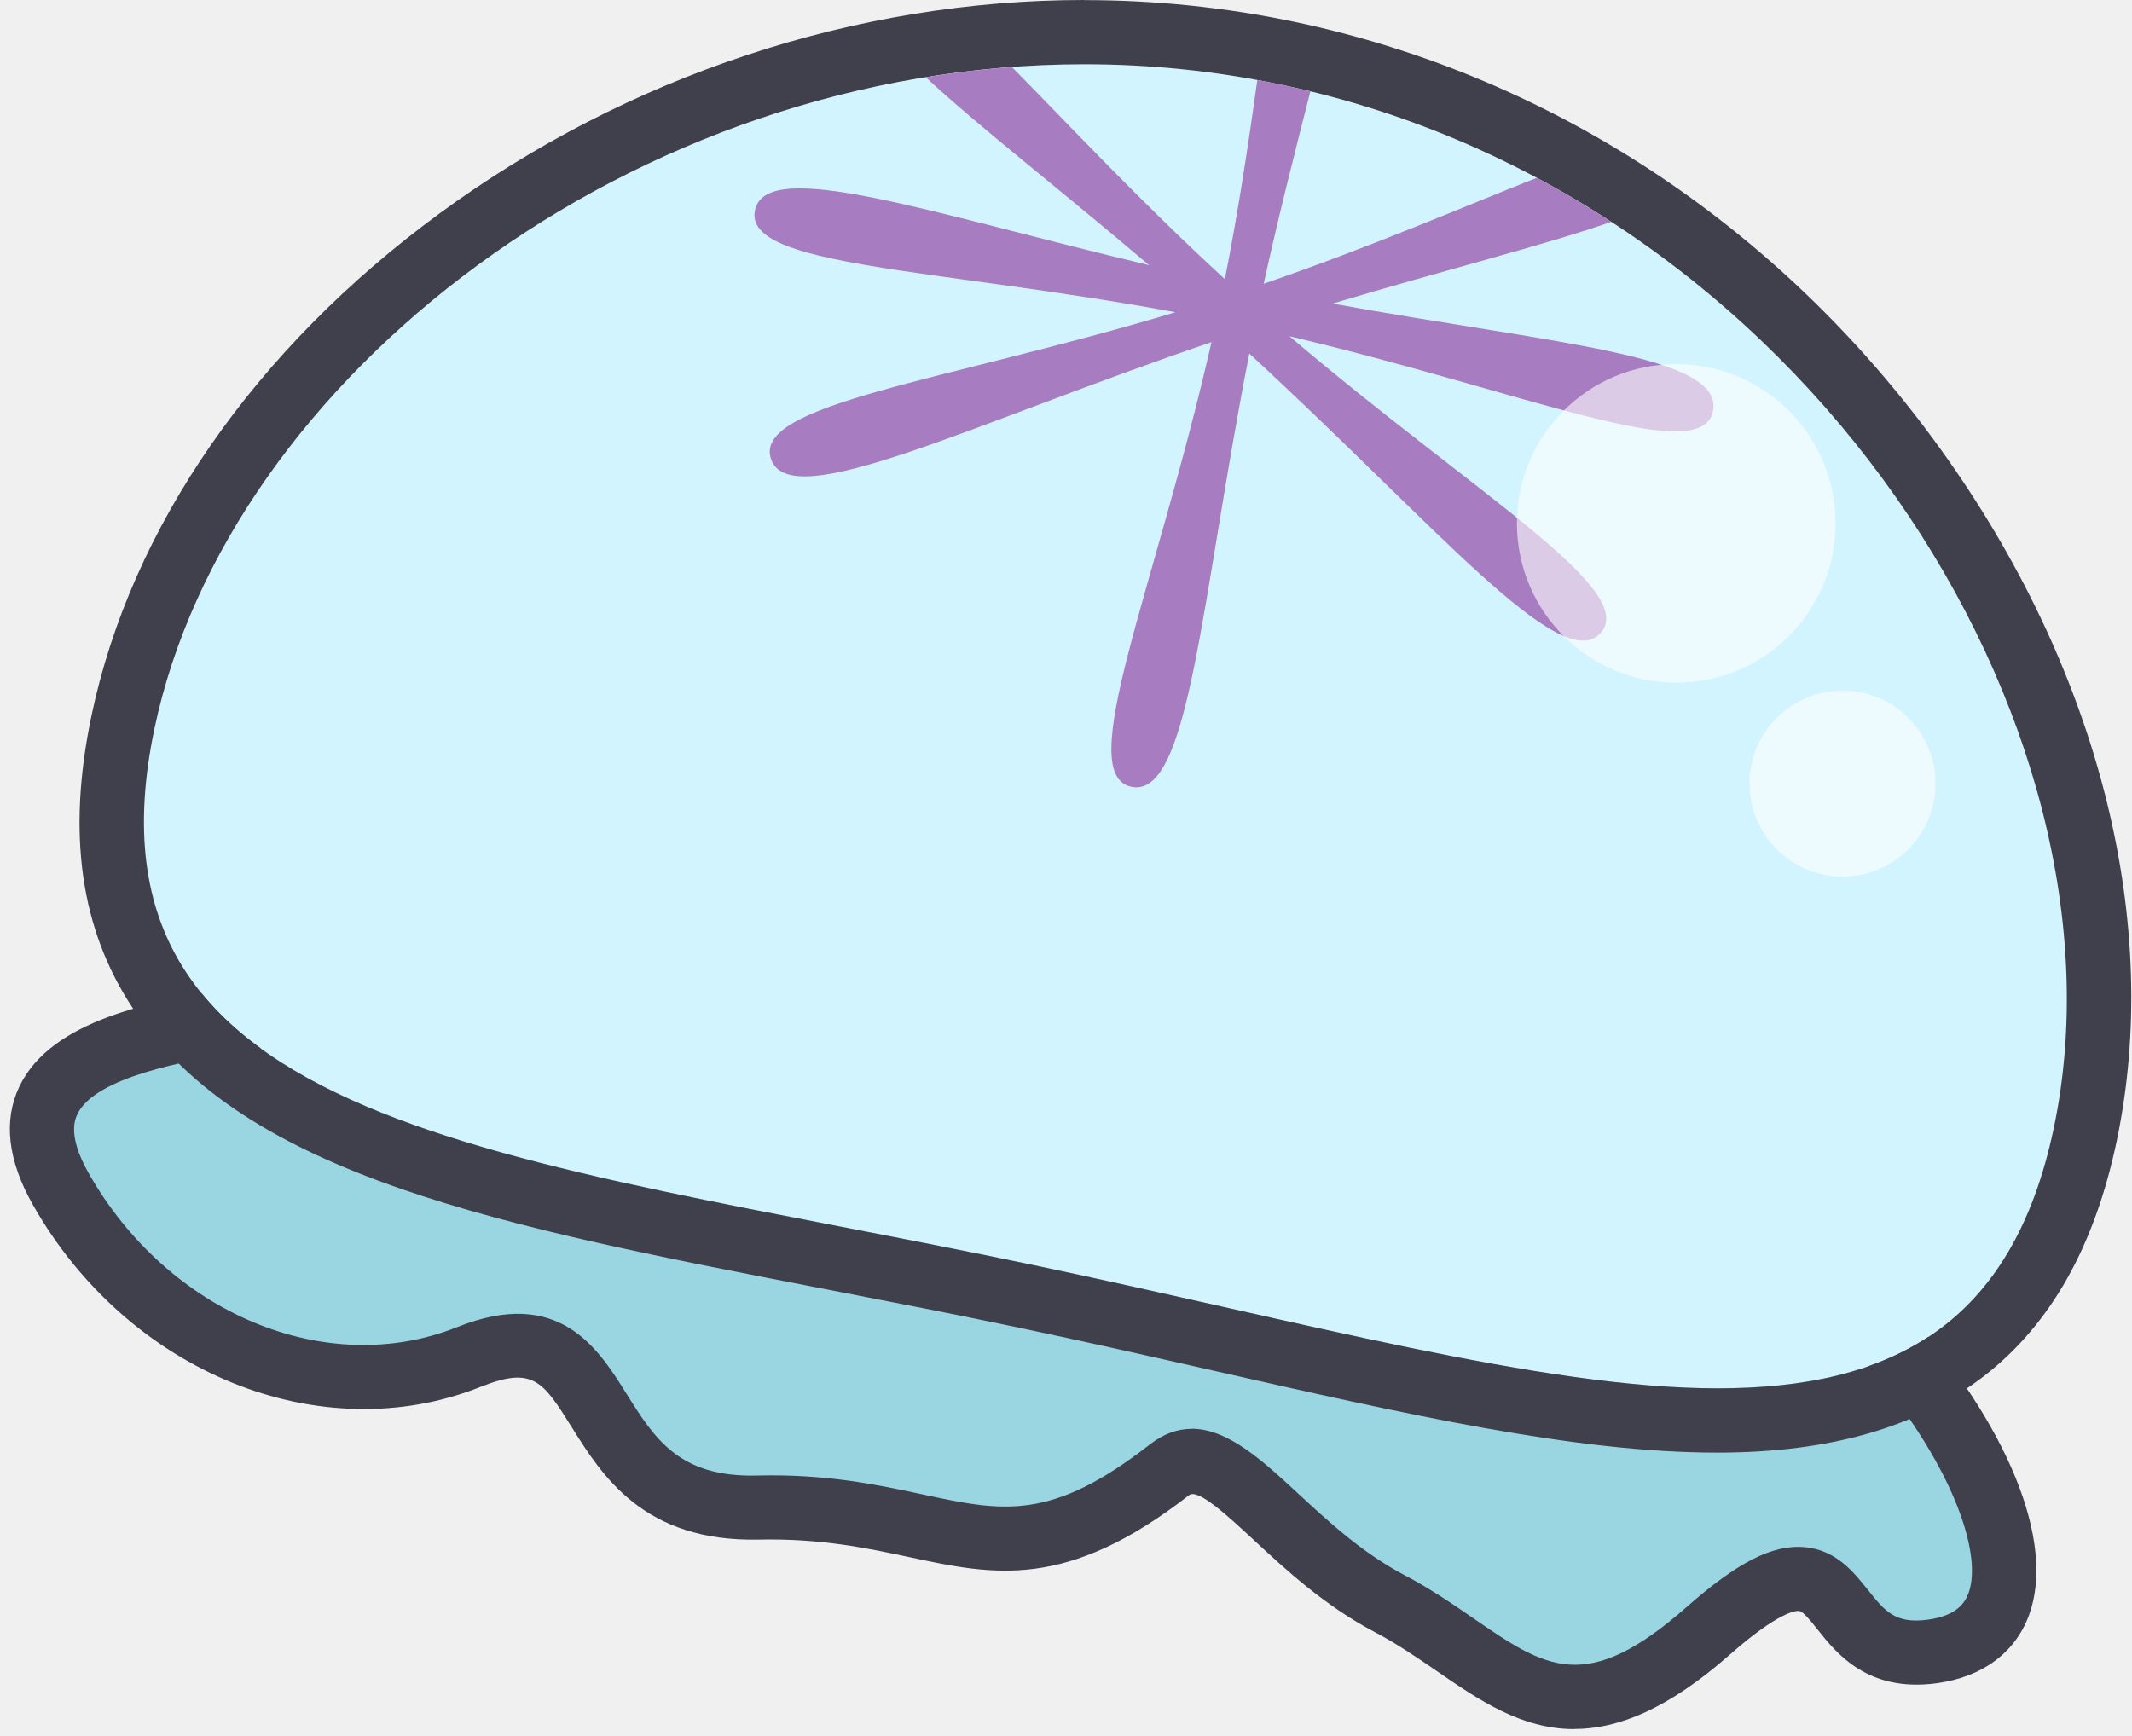
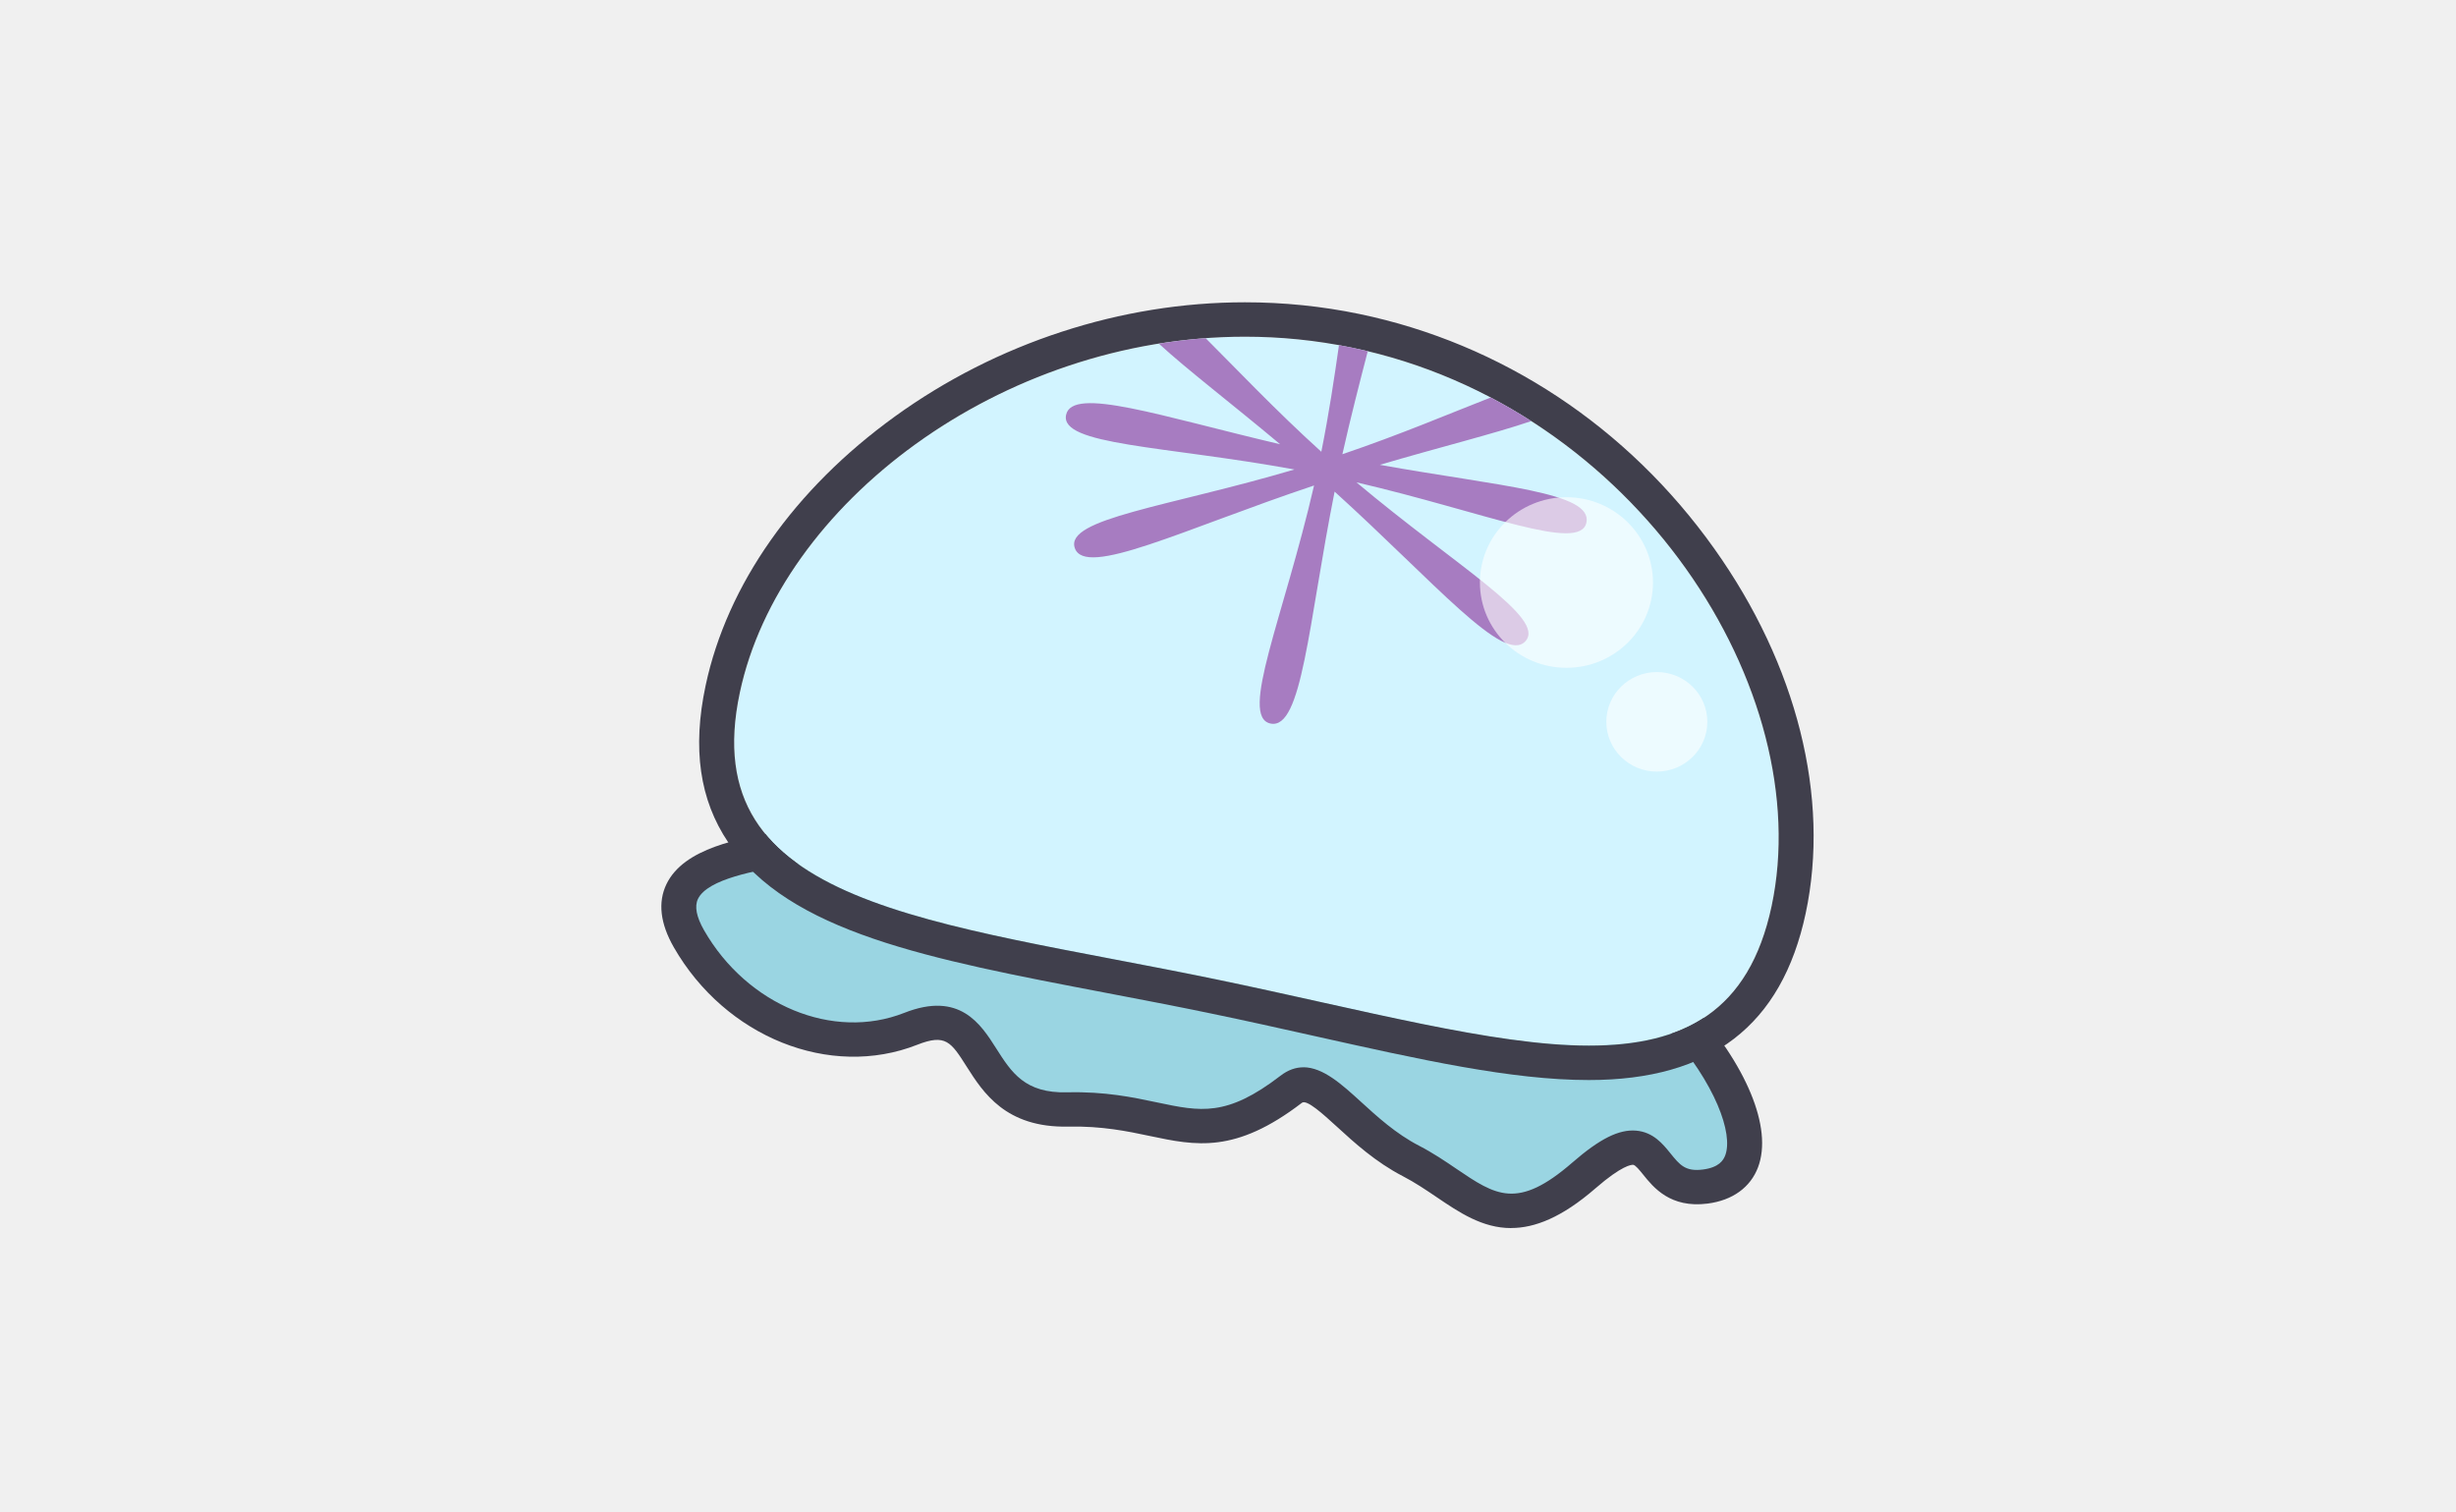
- <svg xmlns="http://www.w3.org/2000/svg" width="199" height="162" viewBox="0 0 199 162" fill="none">
-   <path d="M25.48 94.57C17.53 96.25 -1.99 97.45 5.65 110.98C13.29 124.51 29.3 132.47 43.77 126.69C58.24 120.91 52.76 141.17 70.73 140.75C88.7 140.33 93.38 149.51 109.15 137.23C114 133.46 119.32 144.26 129.73 149.73C140.14 155.2 145.22 164.81 159.45 152.26C173.68 139.71 169.02 155.68 180.3 154.2C191.58 152.72 187.97 138.04 175.37 124.03L25.48 94.57Z" fill="#9AD5E2" />
-   <path d="M146.93 161.42C142 161.42 138.03 158.7 134.15 156.03C132.31 154.77 130.41 153.46 128.33 152.37C123.65 149.91 119.97 146.5 117.02 143.76C114.58 141.5 111.82 138.94 110.99 139.58C99.53 148.5 92.74 147.05 84.89 145.37C81.01 144.54 76.62 143.6 70.8 143.73C60.09 143.95 56.21 137.78 53.38 133.26C50.69 128.96 49.78 127.51 44.89 129.46C29.9 135.45 11.92 128.14 3.05 112.44C0.72 108.31 0.3 104.61 1.8 101.45C4.81 95.12 14.44 93.46 21.47 92.25C22.73 92.03 23.92 91.83 24.87 91.63L25.47 91.5L176.94 121.26L177.61 122.01C187.41 132.91 191.91 143.94 189.38 150.8C188.07 154.33 184.99 156.59 180.7 157.15C174.3 157.99 171.38 154.31 169.64 152.11C169.01 151.32 168.3 150.42 167.91 150.39C167.63 150.37 166.02 150.45 161.45 154.48C155.64 159.6 150.97 161.41 146.95 161.41L146.93 161.42ZM111.23 133.38C114.63 133.38 117.9 136.41 121.09 139.36C123.93 141.99 127.14 144.97 131.12 147.06C133.52 148.32 135.66 149.79 137.54 151.09C144.31 155.74 148.04 158.3 157.46 150C162.18 145.84 165.46 144.18 168.42 144.43C171.37 144.69 173 146.74 174.32 148.39C175.92 150.4 176.88 151.61 179.91 151.21C182.65 150.85 183.41 149.62 183.74 148.73C185.12 144.98 182.13 136.31 173.8 126.77L25.49 97.63C24.57 97.81 23.55 97.99 22.48 98.17C17.39 99.05 8.88 100.51 7.21 104.03C6.59 105.33 6.95 107.17 8.26 109.5C15.66 122.59 30.44 128.78 42.65 123.9C52.19 120.08 55.81 125.86 58.46 130.09C61.09 134.29 63.38 137.94 70.66 137.75C77.18 137.59 81.95 138.62 86.15 139.52C93.58 141.11 98.06 142.07 107.31 134.86C108.64 133.82 109.95 133.39 111.24 133.39L111.23 133.38Z" fill="#403F4C" />
-   <path d="M191.7 105.29C183.83 142.75 145.41 128.38 96.45 118.09C47.49 107.8 6.54 105.5 14.41 68.04C22.28 30.58 70.65 -2.38 119.6 7.91C168.56 18.2 199.57 67.84 191.7 105.3V105.29Z" fill="#D2F4FF" />
-   <path d="M101.2 6C107.27 6 113.43 6.61 119.6 7.91C168.56 18.2 199.57 67.84 191.7 105.3C187.83 123.72 176.57 129.61 160.3 129.61C144.03 129.61 121.33 123.33 96.45 118.1C47.49 107.81 6.54 105.51 14.41 68.05C21.29 35.3 59.1 6 101.2 6ZM101.2 0C79.92 0 58.56 7.07 41.05 19.91C23.78 32.57 12.23 49.23 8.54 66.81C6.23 77.8 7.5 86.75 12.42 94.16C22.85 109.86 46.86 114.51 77.26 120.39C83.08 121.52 89.09 122.68 95.22 123.97C101.35 125.26 107.32 126.61 113.1 127.92C131.28 132.04 146.99 135.61 160.3 135.61C181.27 135.61 193.46 126.1 197.57 106.53C201.8 86.39 196.08 63.22 181.87 42.97C166.96 21.71 145.29 7.18 120.83 2.04C114.41 0.69 107.8 0.01 101.2 0.01V0Z" fill="#403F4C" />
-   <path d="M116.6 33C133.85 48.86 145.71 63.21 149.4 59.09C153 55.07 137.57 46.05 120.36 31.39C142.36 36.59 158.77 43.69 159.88 38.41C160.99 33.13 145.03 32.1 124.38 28.34C134.84 25.21 144.11 22.9 150.4 20.71C148.15 19.25 145.83 17.87 143.44 16.6C136.59 19.31 127.84 23.09 117.95 26.49C119.38 20 120.93 13.94 122.31 8.53C121.41 8.31 120.51 8.1 119.6 7.91C118.85 7.75 118.1 7.61 117.36 7.47C116.57 13.1 115.64 19.42 114.33 26.06C106.41 18.79 99.74 11.61 94.45 6.26C91.74 6.46 89.06 6.78 86.41 7.21C91.29 11.76 98.88 17.63 107.25 24.75C86.71 19.87 71.52 14.59 70.47 19.63C69.36 24.93 87.36 25.01 109.71 29.15C88.05 35.65 70.28 37.7 71.96 42.83C73.7 48.13 90.61 39.57 113.08 31.94C107.85 54.94 100.16 72.3 105.6 73.45C111.04 74.6 112.09 56 116.61 33.01L116.6 33Z" fill="#A77CC1" />
-   <path opacity="0.6" d="M156.46 63.73C164.672 63.73 171.33 57.072 171.33 48.86C171.33 40.648 164.672 33.99 156.46 33.99C148.248 33.99 141.59 40.648 141.59 48.86C141.59 57.072 148.248 63.73 156.46 63.73Z" fill="white" />
-   <path opacity="0.6" d="M171.98 81.83C176.774 81.83 180.66 77.944 180.66 73.15C180.66 68.356 176.774 64.47 171.98 64.47C167.186 64.47 163.3 68.356 163.3 73.15C163.3 77.944 167.186 81.83 171.98 81.83Z" fill="white" />
+ <svg xmlns="http://www.w3.org/2000/svg" width="130" height="80" viewBox="0 0 130 80" fill="none">
+   <mask id="mask0_486_421" style="mask-type:alpha" maskUnits="userSpaceOnUse" x="0" y="0" width="130" height="80">
+     <rect width="130" height="80" fill="#D9D9D9" />
+   </mask>
+   <g mask="url(#mask0_486_421)">
+   </g>
+   <path d="M42.572 44.707C40.123 45.217 34.11 45.581 36.463 49.689C38.816 53.796 43.748 56.212 48.205 54.458C52.663 52.703 50.975 58.853 56.51 58.725C62.045 58.598 63.487 61.385 68.345 57.657C69.839 56.513 71.477 59.791 74.684 61.451C77.891 63.112 79.456 66.029 83.839 62.219C88.222 58.41 86.787 63.258 90.261 62.808C93.736 62.359 92.624 57.903 88.743 53.65L42.572 44.707Z" fill="#9AD5E2" />
+   <path d="M79.982 65C78.464 65 77.241 64.174 76.046 63.364C75.479 62.981 74.894 62.584 74.253 62.253C72.811 61.506 71.678 60.471 70.769 59.639C70.017 58.953 69.167 58.176 68.912 58.37C65.381 61.078 63.29 60.638 60.872 60.128C59.677 59.876 58.324 59.591 56.532 59.63C53.233 59.697 52.037 57.824 51.166 56.452C50.337 55.147 50.057 54.706 48.55 55.298C43.933 57.117 38.395 54.898 35.662 50.132C34.945 48.878 34.815 47.755 35.277 46.796C36.204 44.874 39.171 44.37 41.336 44.003C41.724 43.936 42.091 43.876 42.384 43.815L42.568 43.775L89.226 52.809L89.433 53.037C92.451 56.346 93.838 59.694 93.058 61.776C92.655 62.848 91.706 63.534 90.385 63.704C88.413 63.959 87.514 62.842 86.978 62.174C86.784 61.934 86.565 61.661 86.445 61.652C86.359 61.646 85.863 61.67 84.455 62.893C82.665 64.448 81.227 64.997 79.988 64.997L79.982 65ZM68.985 56.488C70.033 56.488 71.04 57.408 72.023 58.304C72.897 59.102 73.886 60.007 75.112 60.641C75.852 61.023 76.511 61.47 77.09 61.864C79.175 63.276 80.324 64.053 83.226 61.533C84.68 60.271 85.69 59.767 86.602 59.843C87.511 59.922 88.013 60.544 88.419 61.045C88.912 61.655 89.208 62.022 90.141 61.901C90.985 61.791 91.219 61.418 91.321 61.148C91.746 60.01 90.825 57.378 88.259 54.482L42.575 45.636C42.291 45.691 41.977 45.745 41.647 45.8C40.08 46.067 37.458 46.51 36.944 47.579C36.753 47.974 36.864 48.532 37.267 49.239C39.547 53.213 44.099 55.092 47.86 53.611C50.799 52.451 51.914 54.206 52.73 55.49C53.541 56.764 54.246 57.873 56.489 57.815C58.497 57.766 59.966 58.079 61.26 58.352C63.549 58.835 64.929 59.126 67.778 56.938C68.188 56.622 68.591 56.491 68.989 56.491L68.985 56.488Z" fill="#403F4C" />
+   <path d="M93.773 47.961C91.349 59.333 79.514 54.971 64.433 51.847C49.351 48.726 36.734 48.028 39.161 36.654C41.586 25.283 56.482 15.278 71.564 18.401C86.645 21.525 96.197 36.593 93.773 47.965V47.961Z" fill="#D2F4FF" />
+   <path d="M65.896 17.821C67.766 17.821 69.663 18.006 71.564 18.401C86.645 21.525 96.197 36.593 93.773 47.964C92.581 53.556 89.112 55.344 84.101 55.344C79.089 55.344 72.097 53.438 64.433 51.85C49.351 48.726 36.734 48.028 39.161 36.654C41.278 26.715 52.928 17.821 65.896 17.821ZM65.896 16C59.341 16 52.761 18.146 47.368 22.044C42.045 25.887 38.49 30.941 37.35 36.281C36.639 39.617 37.03 42.334 38.545 44.583C41.758 49.349 49.154 50.76 58.518 52.545C60.311 52.888 62.162 53.24 64.051 53.632C65.939 54.023 67.778 54.433 69.558 54.831C75.158 56.081 79.998 57.165 84.098 57.165C90.557 57.165 94.312 54.278 95.578 48.338C96.881 42.224 95.119 35.191 90.742 29.044C86.155 22.59 79.477 18.177 71.942 16.616C69.965 16.206 67.929 16 65.896 16Z" fill="#403F4C" />
+   <path d="M70.639 26.017C75.953 30.832 79.606 35.188 80.743 33.937C81.852 32.717 77.099 29.979 71.798 25.529C78.575 27.107 83.629 29.262 83.971 27.66C84.313 26.057 79.397 25.744 73.036 24.603C76.258 23.653 79.114 22.951 81.051 22.287C80.358 21.843 79.643 21.425 78.907 21.039C76.797 21.862 74.102 23.009 71.055 24.041C71.496 22.071 71.973 20.232 72.398 18.589C72.121 18.523 71.844 18.459 71.564 18.401C71.333 18.353 71.102 18.31 70.874 18.268C70.63 19.977 70.344 21.895 69.94 23.911C67.501 21.704 65.446 19.524 63.817 17.9C62.982 17.961 62.156 18.058 61.34 18.189C62.843 19.57 65.181 21.352 67.759 23.513C61.432 22.032 56.753 20.429 56.43 21.959C56.088 23.568 61.633 23.592 68.517 24.849C61.845 26.822 56.371 27.444 56.889 29.001C57.425 30.61 62.634 28.012 69.555 25.696C67.944 32.677 65.576 37.947 67.251 38.296C68.927 38.645 69.25 32.999 70.643 26.02L70.639 26.017Z" fill="#A77CC1" />
+   <path opacity="0.6" d="M82.915 35.346C85.444 35.346 87.495 33.325 87.495 30.832C87.495 28.339 85.444 26.318 82.915 26.318C80.385 26.318 78.334 28.339 78.334 30.832C78.334 33.325 80.385 35.346 82.915 35.346Z" fill="white" />
+   <path opacity="0.6" d="M87.698 40.84C89.175 40.84 90.372 39.66 90.372 38.205C90.372 36.75 89.175 35.57 87.698 35.57C86.222 35.57 85.025 36.75 85.025 38.205C85.025 39.66 86.222 40.84 87.698 40.84Z" fill="white" />
</svg>
